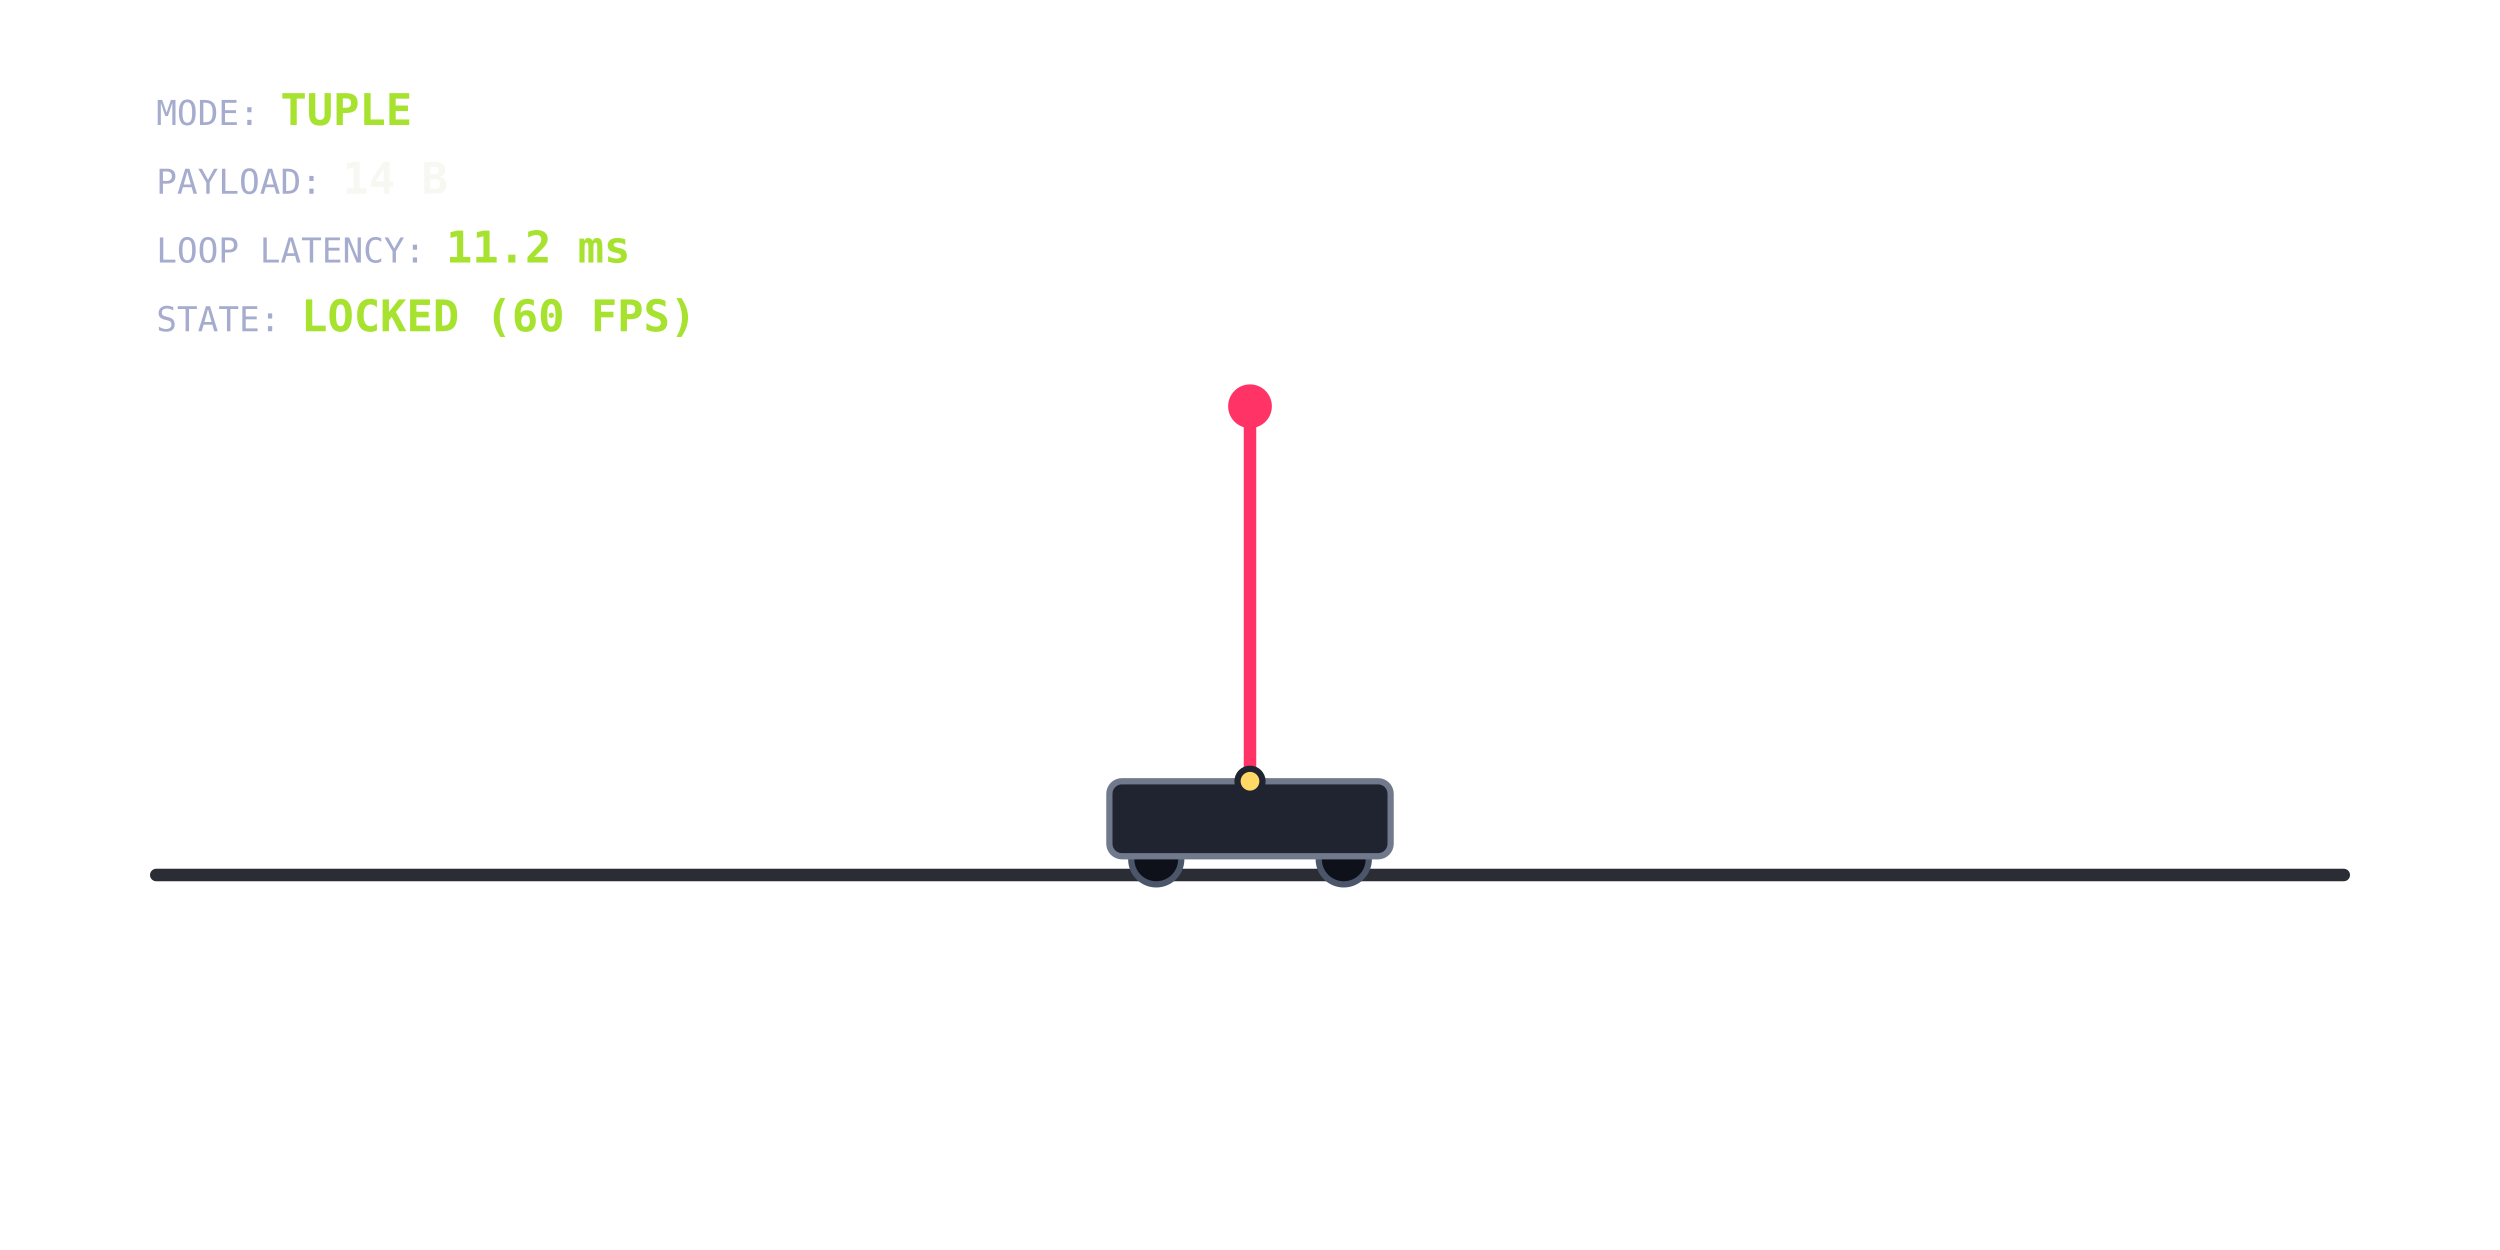
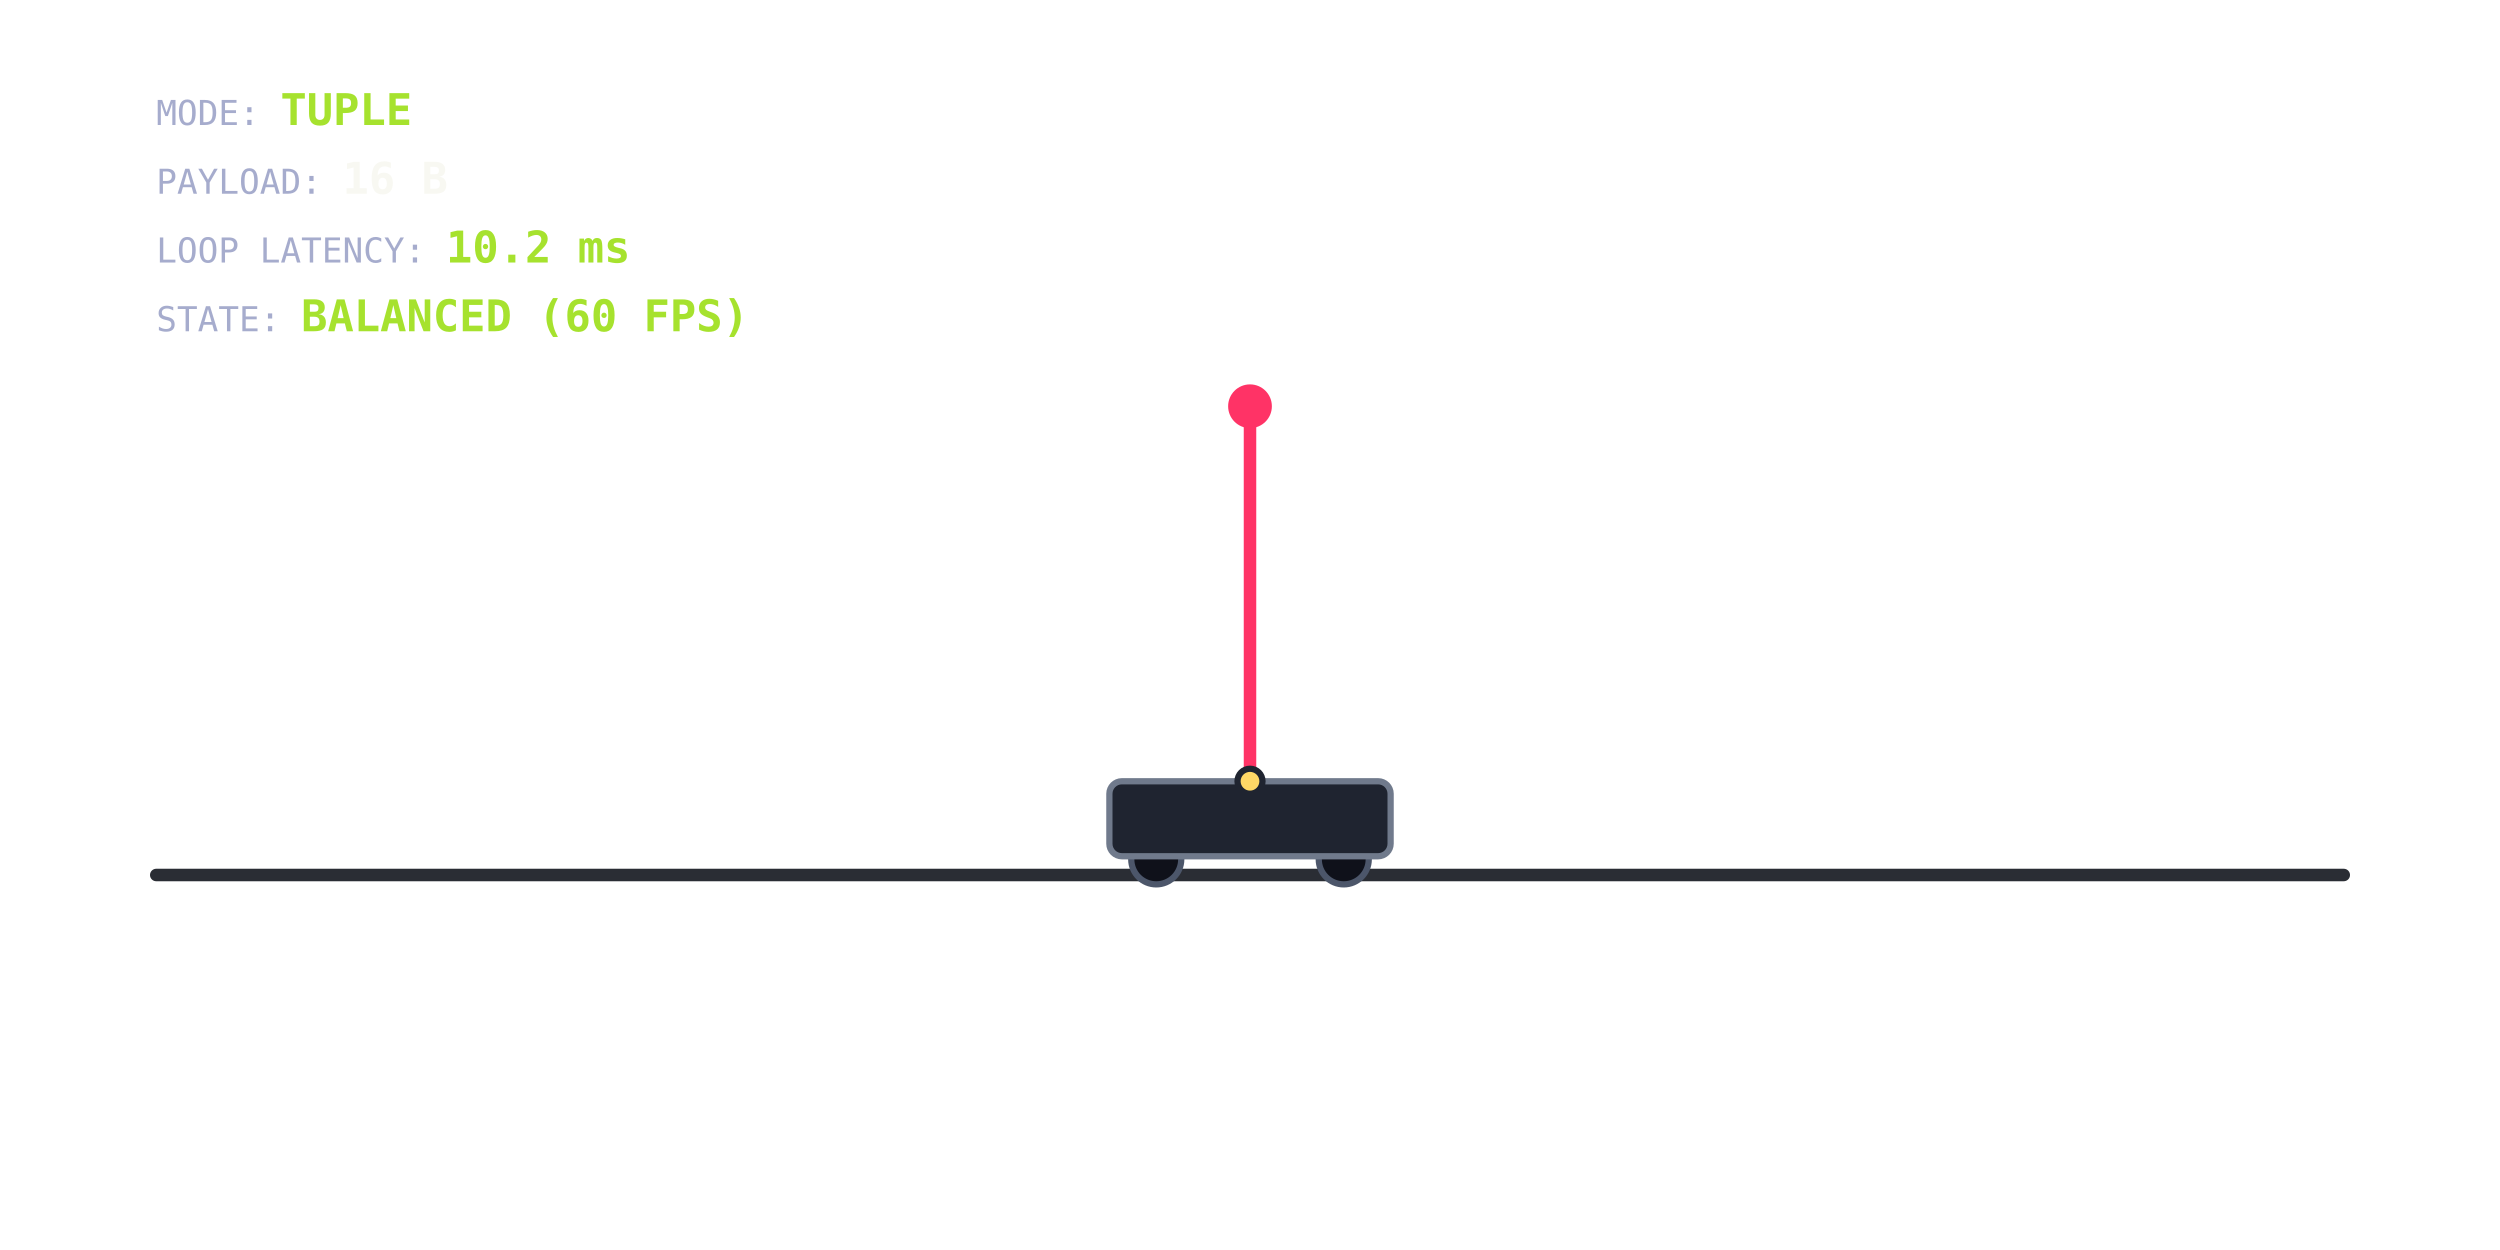
<svg xmlns="http://www.w3.org/2000/svg" viewBox="0 0 800 400" width="100%" height="100%">
  <defs>
    <style>
      .track { stroke: #2a2d34; stroke-width: 4; stroke-linecap: round; }
      .cart-body { fill: #1f2430; stroke: #707a8c; stroke-width: 2; rx: 4; }
      .wheel { fill: #0f111a; stroke: #4c566a; stroke-width: 2; }
      .pole-stem { stroke: #ff3366; stroke-width: 4; stroke-linecap: round; }
      .pivot { fill: #ffd866; stroke: #1f2430; stroke-width: 2; }
      .hud-text { font-family: monospace; font-size: 11px; fill: #a6accd; }
      .hud-val  { font-family: monospace; font-size: 14px; font-weight: bold; }
    </style>
  </defs>
  <line x1="50" y1="280" x2="750" y2="280" class="track" />
-   <g id="cart" transform="translate(400, 250)">
+   <g id="cart" transform="translate(400, 250)" style="cursor: grab;" data-pedagogical="cart-chassis">
    <circle cx="-30" cy="25" r="8" class="wheel" />
    <circle cx="30" cy="25" r="8" class="wheel" />
    <rect x="-45" y="0" width="90" height="24" class="cart-body" />
-     <g id="pole" transform="rotate(0, 0, 0)">
+     <g id="pole" transform="rotate(0, 0, 0)" style="cursor: grab;" data-pedagogical="inverted-pole">
      <line x1="0" y1="0" x2="0" y2="-120" class="pole-stem" />
      <circle cx="0" cy="-120" r="7" fill="#ff3366" />
    </g>
    <circle cx="0" cy="0" r="4" class="pivot" />
  </g>
  <g id="hud" transform="translate(50, 40)">
    <text x="0" y="0" class="hud-text">MODE: <tspan id="hud-mode" class="hud-val" fill="#a6e22e">TUPLE</tspan>
    </text>
-     <text x="0" y="22" class="hud-text">PAYLOAD: <tspan id="hud-bytes" class="hud-val" fill="#f8f8f2">14 B</tspan>
+     <text x="0" y="22" class="hud-text">PAYLOAD: <tspan id="hud-bytes" class="hud-val" fill="#f8f8f2">16 B</tspan>
    </text>
-     <text x="0" y="44" class="hud-text">LOOP LATENCY: <tspan id="hud-ms" class="hud-val" fill="#a6e22e">11.2 ms</tspan>
+     <text x="0" y="44" class="hud-text">LOOP LATENCY: <tspan id="hud-ms" class="hud-val" fill="#a6e22e">10.2 ms</tspan>
    </text>
-     <text x="0" y="66" class="hud-text">STATE: <tspan id="hud-status" class="hud-val" fill="#a6e22e">LOCKED (60 FPS)</tspan>
+     <text x="0" y="66" class="hud-text">STATE: <tspan id="hud-status" class="hud-val" fill="#a6e22e">BALANCED (60 FPS)</tspan>
    </text>
  </g>
</svg>
